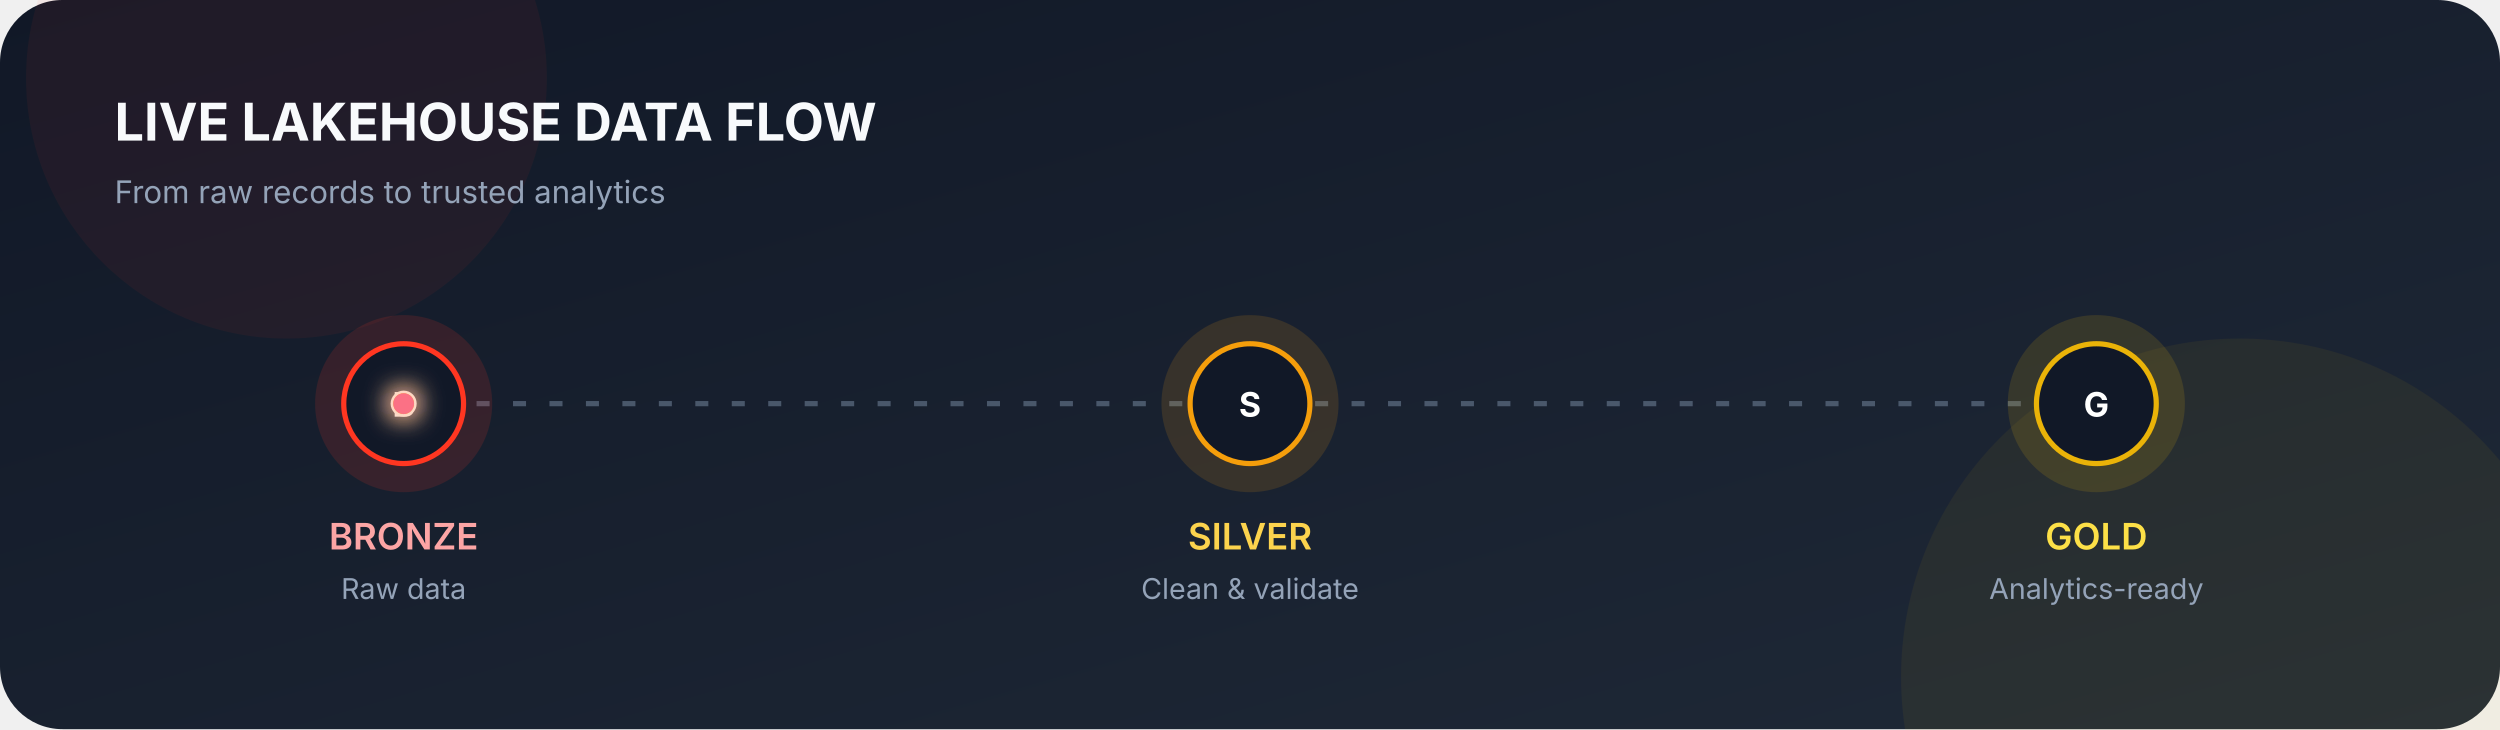
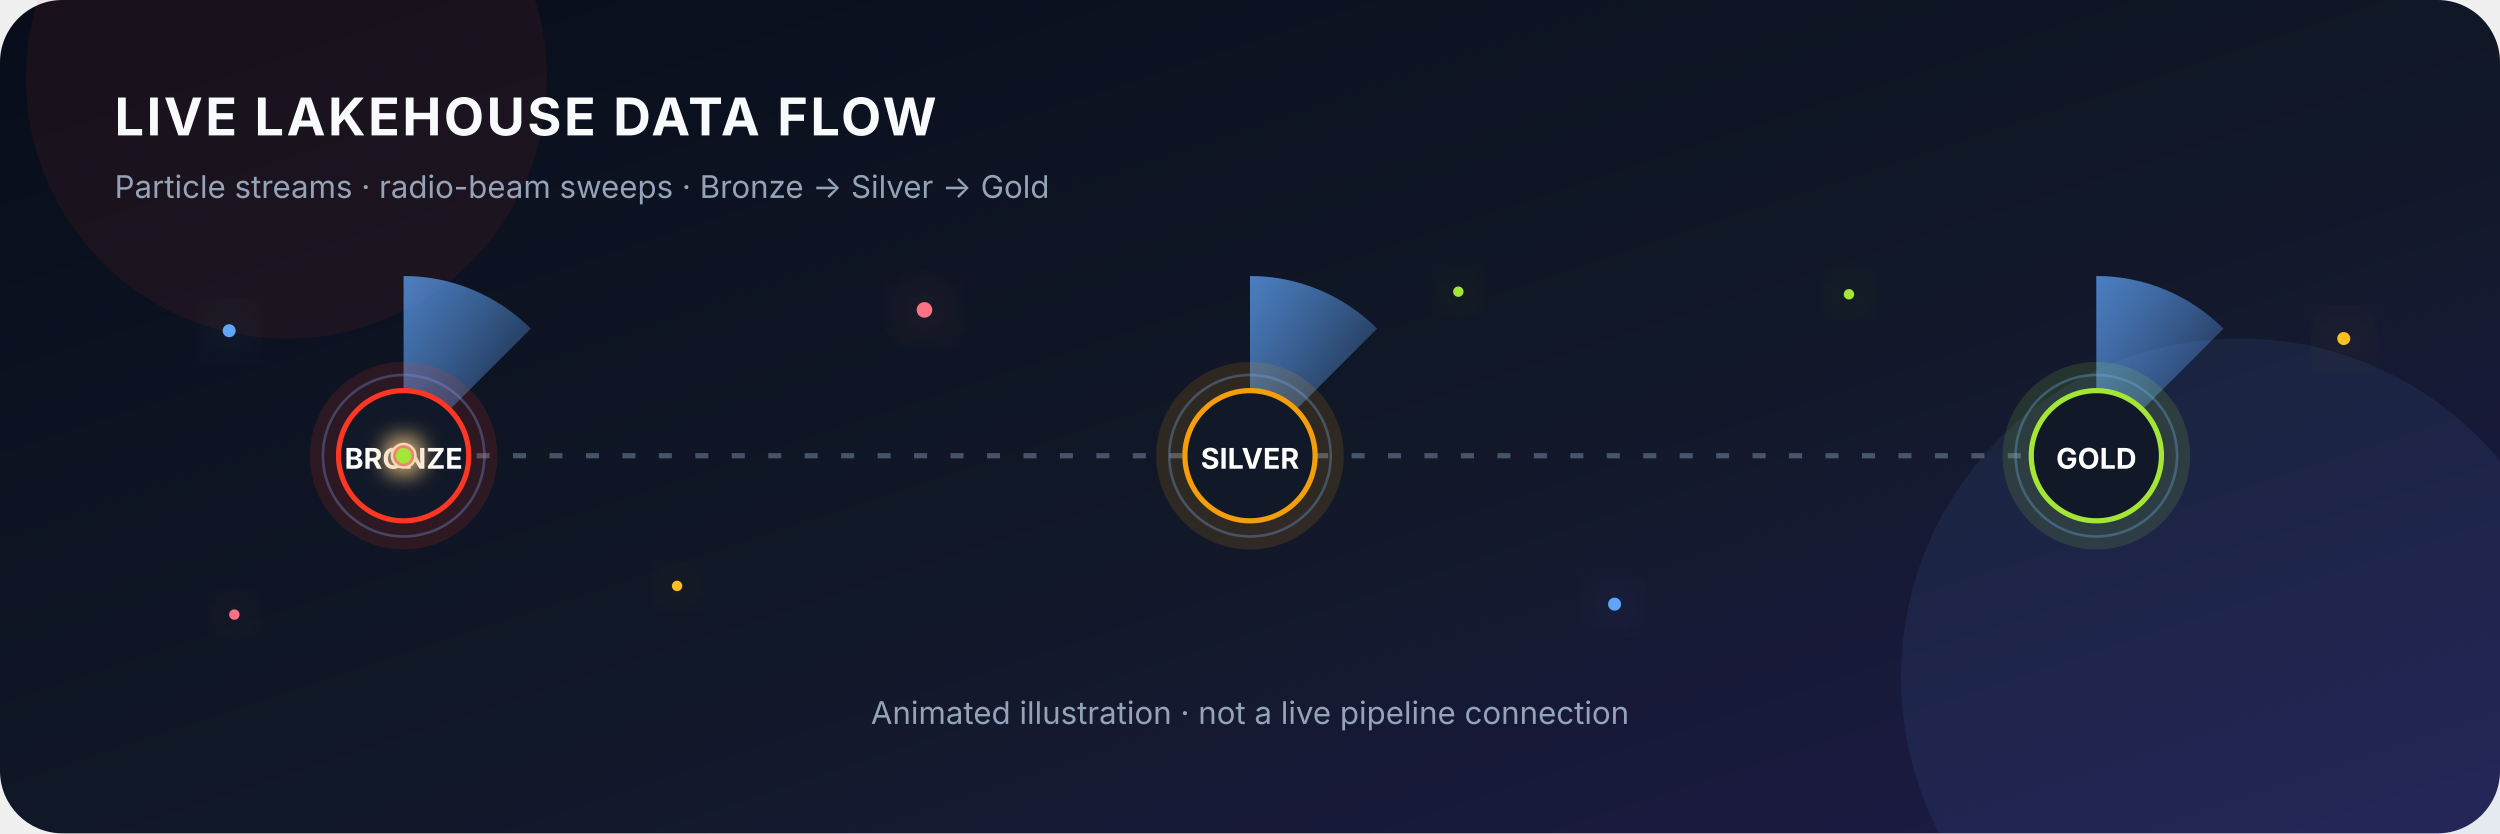
- <svg xmlns="http://www.w3.org/2000/svg" viewBox="0 0 960 280" role="img" aria-labelledby="title desc">
+ <svg xmlns="http://www.w3.org/2000/svg" viewBox="0 0 960 320" role="img" aria-labelledby="title desc">
  <defs>
    <linearGradient id="bg" x1="0" y1="0" x2="1" y2="1">
-       <stop offset="0" stop-color="#111827" />
-       <stop offset="1" stop-color="#1f2937" />
+       <stop offset="0" stop-color="#080d1b" />
+       <stop offset=".55" stop-color="#111827" />
+       <stop offset="1" stop-color="#1e1b4b" />
    </linearGradient>
    <linearGradient id="track" x1="0" x2="1">
      <stop stop-color="#ff3621" />
      <stop offset=".52" stop-color="#f59e0b" />
-       <stop offset="1" stop-color="#eab308" />
+       <stop offset="1" stop-color="#a3e635" />
+     </linearGradient>
+     <linearGradient id="beam" x1="0" y1="0" x2="1" y2="1">
+       <stop offset="0" stop-color="#60a5fa" stop-opacity=".48" />
+       <stop offset="1" stop-color="#60a5fa" stop-opacity="0" />
    </linearGradient>
    <filter id="glow" x="-200%" y="-200%" width="500%" height="500%">
      <feGaussianBlur stdDeviation="5" result="blur" />
      <feMerge>
        <feMergeNode in="blur" />
        <feMergeNode in="SourceGraphic" />
      </feMerge>
    </filter>
+     <filter id="softGlow" x="-200%" y="-200%" width="500%" height="500%">
+       <feGaussianBlur stdDeviation="10" result="blur" />
+       <feMerge>
+         <feMergeNode in="blur" />
+         <feMergeNode in="SourceGraphic" />
+       </feMerge>
+     </filter>
    <style>
      text{font-family:ui-sans-serif,system-ui,-apple-system,"Segoe UI",sans-serif}
      .route{fill:none;stroke:#64748b;stroke-width:2;stroke-dasharray:5 9;opacity:.65}
-       .flow{fill:none;stroke:url(#track);stroke-width:3;stroke-linecap:round;stroke-dasharray:2 16;animation:travel 2.8s linear infinite}
-       .node{transform-box:fill-box;transform-origin:center;animation:breathe 3s ease-in-out infinite}
-       .node:nth-of-type(2){animation-delay:.45s}.node:nth-of-type(3){animation-delay:.9s}
-       .packet{filter:url(#glow);animation:packet 5s cubic-bezier(.45,0,.55,1) infinite;}
-       .packet.p2{animation-delay:1.6s}.packet.p3{animation-delay:3.2s}
+       .flow{fill:none;stroke:url(#track);stroke-width:3;stroke-linecap:round;stroke-dasharray:2 16;animation:travel 2.4s linear infinite}
+       .node{animation:breathe 3s ease-in-out infinite;transform-box:fill-box;transform-origin:center}
+       .n2{animation-delay:.45s}.n3{animation-delay:.9s}
+       .beam{transform-box:view-box;transform-origin:0 0;animation:sweep 4s linear infinite}
+       .b2{animation-duration:5.2s;animation-direction:reverse}.b3{animation-duration:4.6s}
+       .packet{filter:url(#glow);animation:packet 5s cubic-bezier(.45,0,.55,1) infinite}
+       .p2{animation-delay:1.6s}.p3{animation-delay:3.2s}.p4{animation-delay:2.4s}
+       .particle{filter:url(#softGlow);animation:twinkle 2.5s ease-in-out infinite alternate}
+       .q2{animation-delay:.5s}.q3{animation-delay:1s}.q4{animation-delay:1.5s}.q5{animation-delay:2s}
+       .ring{fill:none;stroke:#60a5fa;stroke-opacity:.35;stroke-width:1;transform-box:fill-box;transform-origin:center;animation:ripple 3s ease-out infinite}
+       .r2{animation-delay:1s}.r3{animation-delay:2s}
      @keyframes travel{to{stroke-dashoffset:-72}}
      @keyframes breathe{0%,100%{transform:scale(1);opacity:.88}50%{transform:scale(1.09);opacity:1}}
+       @keyframes sweep{to{transform:rotate(360deg)}}
      @keyframes packet{0%{transform:translateX(0);opacity:0}8%{opacity:1}90%{opacity:1}100%{transform:translateX(650px);opacity:0}}
-       @media(prefers-reduced-motion:reduce){.flow,.node,.packet{animation:none}.packet{display:none}}
+       @keyframes twinkle{from{opacity:.25;transform:scale(.7)}to{opacity:1;transform:scale(1.35)}}
+       @keyframes ripple{0%{transform:scale(.65);opacity:.65}100%{transform:scale(2.1);opacity:0}}
+       @media(prefers-reduced-motion:reduce){.flow,.node,.beam,.packet,.particle,.ring{animation:none}.packet,.ring{display:none}}
    </style>
  </defs>
-   <rect width="960" height="280" rx="24" fill="url(#bg)" />
-   <circle cx="110" cy="30" r="100" fill="#ff3621" opacity=".06" />
-   <circle cx="860" cy="260" r="130" fill="#eab308" opacity=".06" />
-   <text x="44" y="54" fill="#f8fafc" font-size="20" font-weight="700">LIVE LAKEHOUSE DATA FLOW</text>
-   <text x="44" y="78" fill="#94a3b8" font-size="12">From raw records to trusted analytics</text>
-   <path class="route" d="M155 155H805" />
-   <path class="flow" d="M155 155H805" />
-   <g class="node">
-     <circle cx="155" cy="155" r="34" fill="#ff3621" opacity=".14" />
-     <circle cx="155" cy="155" r="23" fill="#111827" stroke="#ff3621" stroke-width="2" />
-     <text x="155" y="160" fill="#fff" font-size="13" font-weight="700" text-anchor="middle">B</text>
-     <text x="155" y="211" fill="#fca5a5" font-size="14" font-weight="600" text-anchor="middle">BRONZE</text>
-     <text x="155" y="230" fill="#94a3b8" font-size="11" text-anchor="middle">Raw data</text>
+   <rect width="960" height="320" rx="24" fill="url(#bg)" />
+   <circle cx="110" cy="30" r="100" fill="#ff3621" opacity=".07" />
+   <circle cx="860" cy="260" r="130" fill="#60a5fa" opacity=".08" />
+   <text x="44" y="52" fill="#f8fafc" font-size="20" font-weight="700" letter-spacing="1">LIVE LAKEHOUSE DATA FLOW</text>
+   <text x="44" y="76" fill="#94a3b8" font-size="12">Particle streams · radio-beam sweeps · Bronze → Silver → Gold</text>
+   <path class="route" d="M155 175H805" />
+   <path class="flow" d="M155 175H805" />
+   <circle class="ring" cx="155" cy="175" r="31" />
+   <circle class="ring r2" cx="480" cy="175" r="31" />
+   <circle class="ring r3" cx="805" cy="175" r="31" />
+   <g class="node n1" transform="translate(155 175)">
+     <path d="M0 0L0-69A69 69 0 0 1 48.8-48.8Z" fill="url(#beam)" />
+     <g class="beam">
+       <path d="M0 0L0-69A69 69 0 0 1 48.8-48.8Z" fill="url(#beam)" />
+     </g>
+     <circle r="36" fill="#ff3621" opacity=".13" />
+     <circle r="25" fill="#111827" stroke="#ff3621" stroke-width="2" />
+     <text y="5" text-anchor="middle" fill="#fff" font-size="11" font-weight="700">BRONZE</text>
  </g>
-   <g class="node">
-     <circle cx="480" cy="155" r="34" fill="#f59e0b" opacity=".14" />
-     <circle cx="480" cy="155" r="23" fill="#111827" stroke="#f59e0b" stroke-width="2" />
-     <text x="480" y="160" fill="#fff" font-size="13" font-weight="700" text-anchor="middle">S</text>
-     <text x="480" y="211" fill="#fcd34d" font-size="14" font-weight="600" text-anchor="middle">SILVER</text>
-     <text x="480" y="230" fill="#94a3b8" font-size="11" text-anchor="middle">Clean &amp; validate</text>
+   <g class="node n2" transform="translate(480 175)">
+     <path d="M0 0L0-69A69 69 0 0 1 48.8-48.8Z" fill="url(#beam)" />
+     <g class="beam b2">
+       <path d="M0 0L0-69A69 69 0 0 1 48.8-48.8Z" fill="url(#beam)" />
+     </g>
+     <circle r="36" fill="#f59e0b" opacity=".13" />
+     <circle r="25" fill="#111827" stroke="#f59e0b" stroke-width="2" />
+     <text y="5" text-anchor="middle" fill="#fff" font-size="11" font-weight="700">SILVER</text>
  </g>
-   <g class="node">
-     <circle cx="805" cy="155" r="34" fill="#eab308" opacity=".14" />
-     <circle cx="805" cy="155" r="23" fill="#111827" stroke="#eab308" stroke-width="2" />
-     <text x="805" y="160" fill="#fff" font-size="13" font-weight="700" text-anchor="middle">G</text>
-     <text x="805" y="211" fill="#fde047" font-size="14" font-weight="600" text-anchor="middle">GOLD</text>
-     <text x="805" y="230" fill="#94a3b8" font-size="11" text-anchor="middle">Analytics-ready</text>
+   <g class="node n3" transform="translate(805 175)">
+     <path d="M0 0L0-69A69 69 0 0 1 48.8-48.8Z" fill="url(#beam)" />
+     <g class="beam b3">
+       <path d="M0 0L0-69A69 69 0 0 1 48.8-48.8Z" fill="url(#beam)" />
+     </g>
+     <circle r="36" fill="#a3e635" opacity=".13" />
+     <circle r="25" fill="#111827" stroke="#a3e635" stroke-width="2" />
+     <text y="5" text-anchor="middle" fill="#fff" font-size="11" font-weight="700">GOLD</text>
  </g>
-   <circle class="packet" cx="155" cy="155" r="5" fill="#fff" />
-   <circle class="packet p2" cx="155" cy="155" r="4" fill="#fbbf24" />
-   <circle class="packet p3" cx="155" cy="155" r="4" fill="#fb7185" />
+   <circle class="packet" cx="155" cy="175" r="5" fill="#fff" />
+   <circle class="packet p2" cx="155" cy="175" r="4" fill="#fbbf24" />
+   <circle class="packet p3" cx="155" cy="175" r="4" fill="#fb7185" />
+   <circle class="packet p4" cx="155" cy="175" r="3" fill="#a3e635" />
+   <circle class="particle" cx="88" cy="127" r="2.5" fill="#60a5fa" />
+   <circle class="particle q2" cx="260" cy="225" r="2" fill="#fbbf24" />
+   <circle class="particle q3" cx="355" cy="119" r="3" fill="#fb7185" />
+   <circle class="particle q4" cx="620" cy="232" r="2.5" fill="#60a5fa" />
+   <circle class="particle q5" cx="710" cy="113" r="2" fill="#a3e635" />
+   <circle class="particle q3" cx="900" cy="130" r="2.5" fill="#fbbf24" />
+   <circle class="particle q2" cx="90" cy="236" r="2" fill="#fb7185" />
+   <circle class="particle q4" cx="560" cy="112" r="2" fill="#a3e635" />
+   <text x="480" y="278" text-anchor="middle" fill="#94a3b8" font-size="12">Animated illustration · not a live pipeline connection</text>
</svg>
